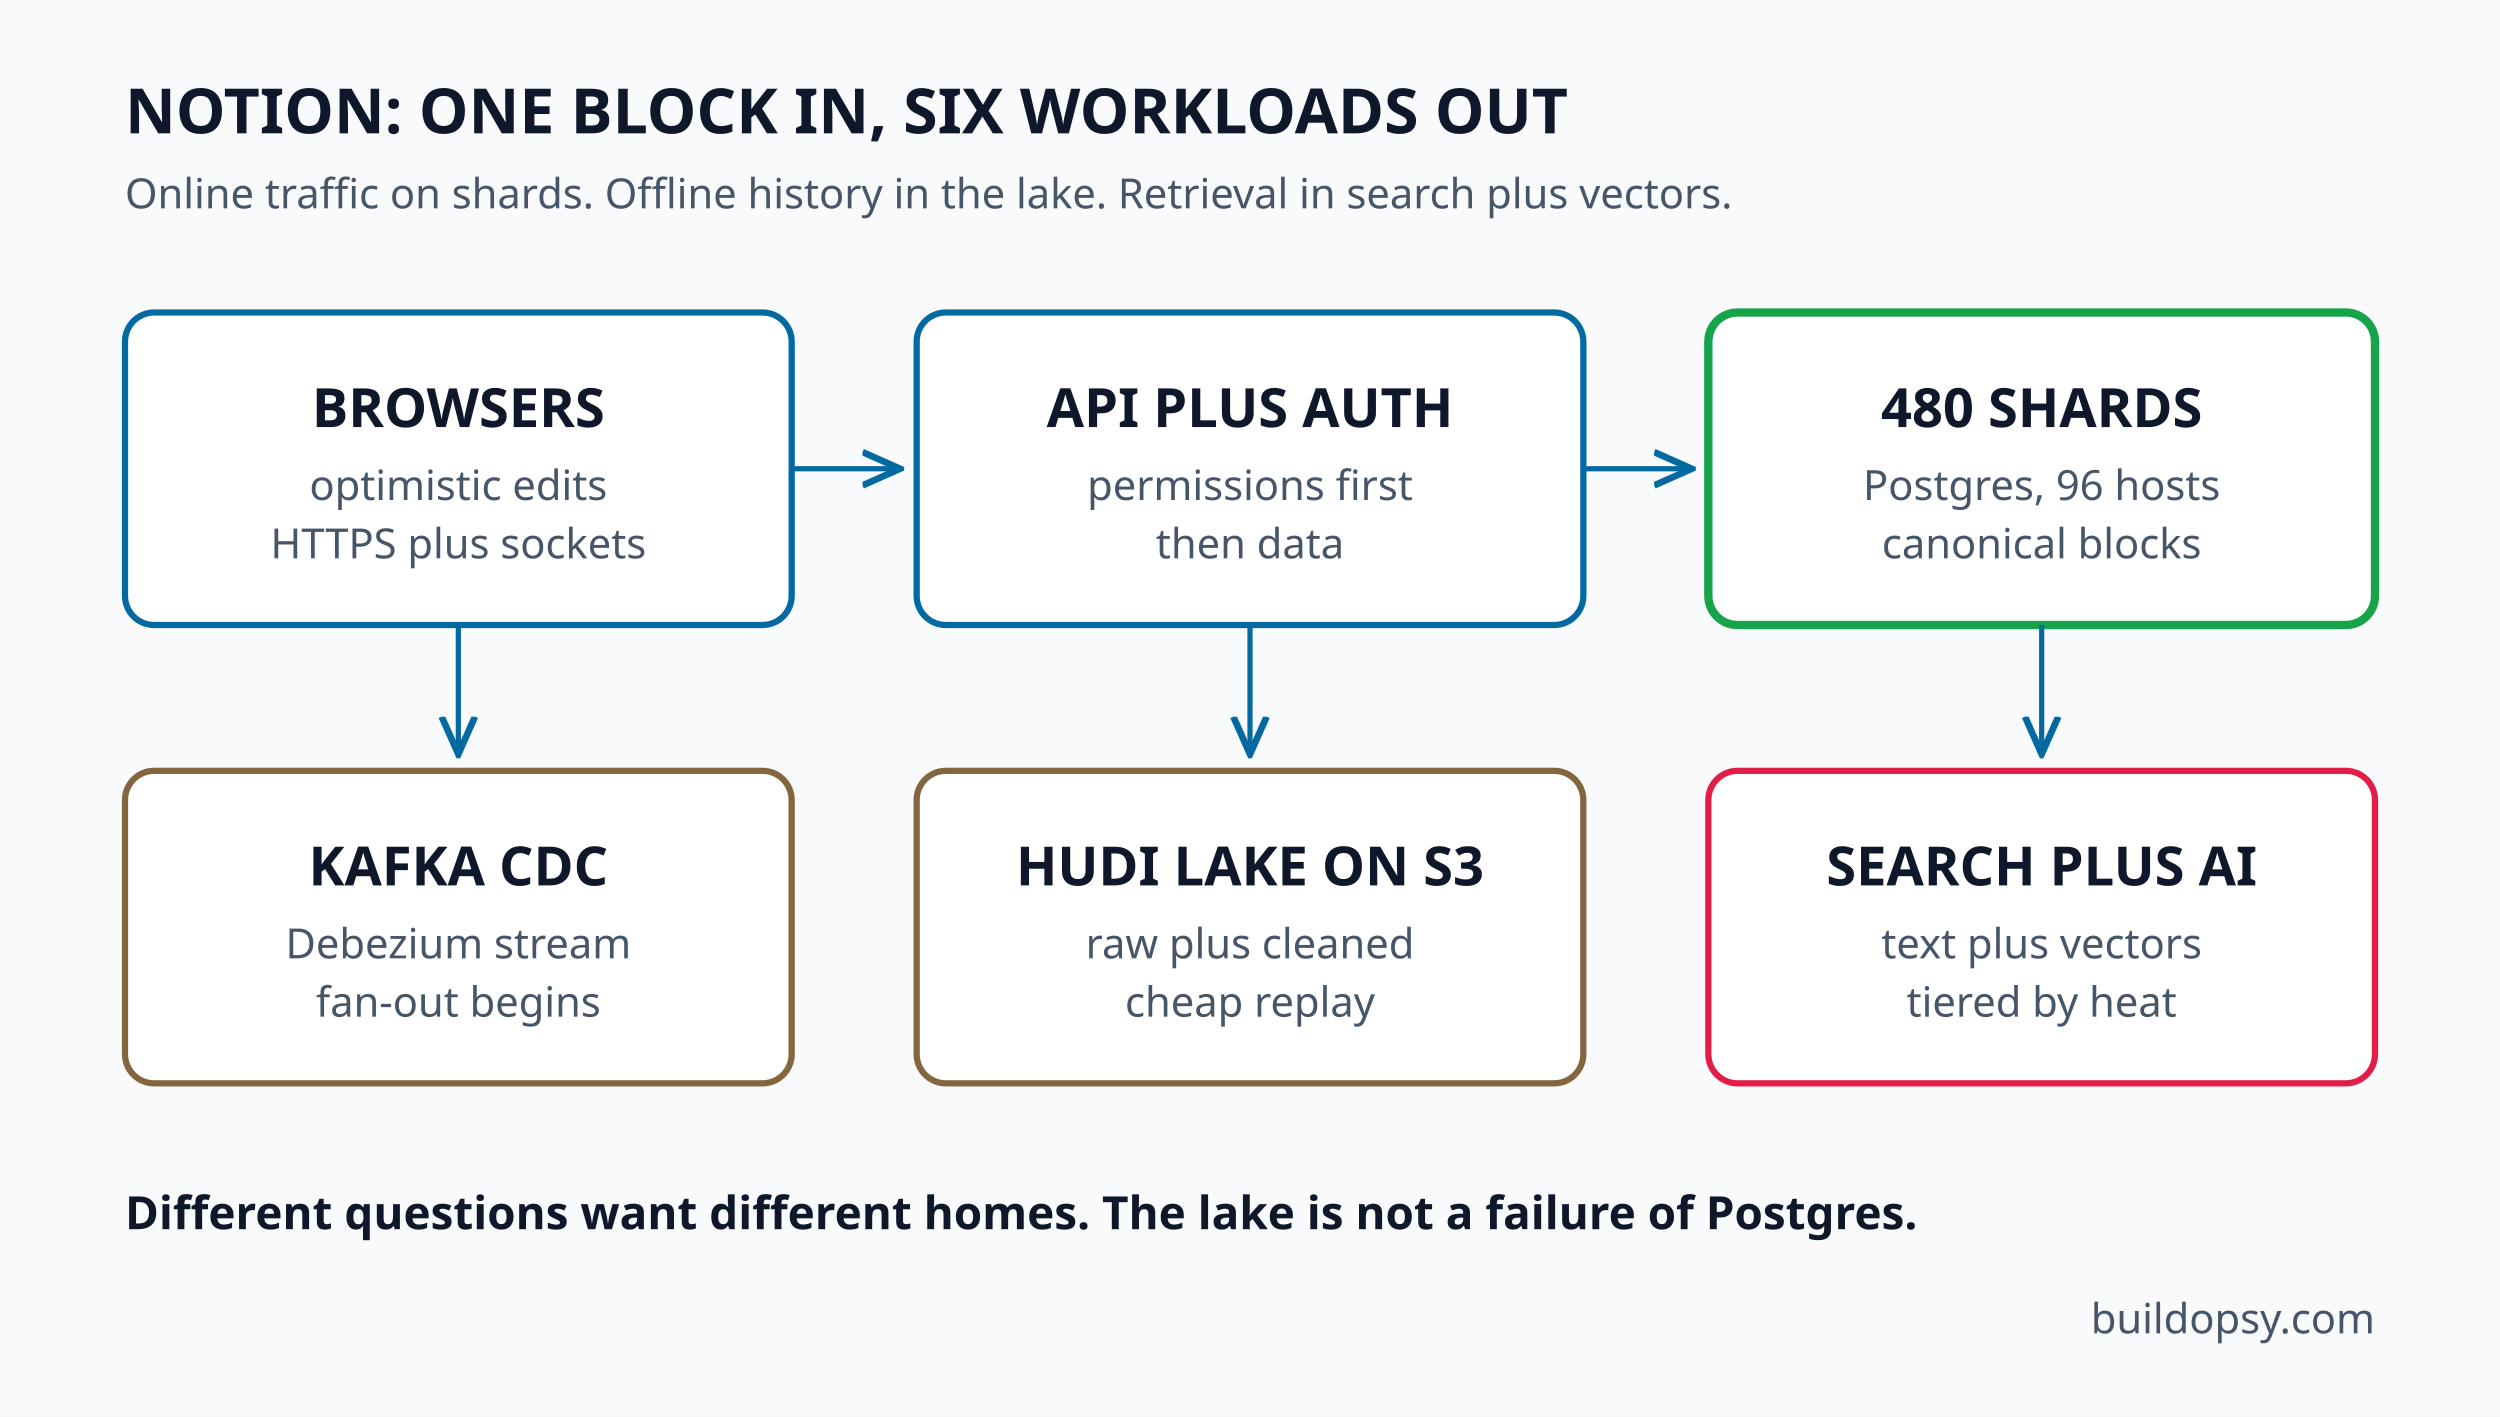
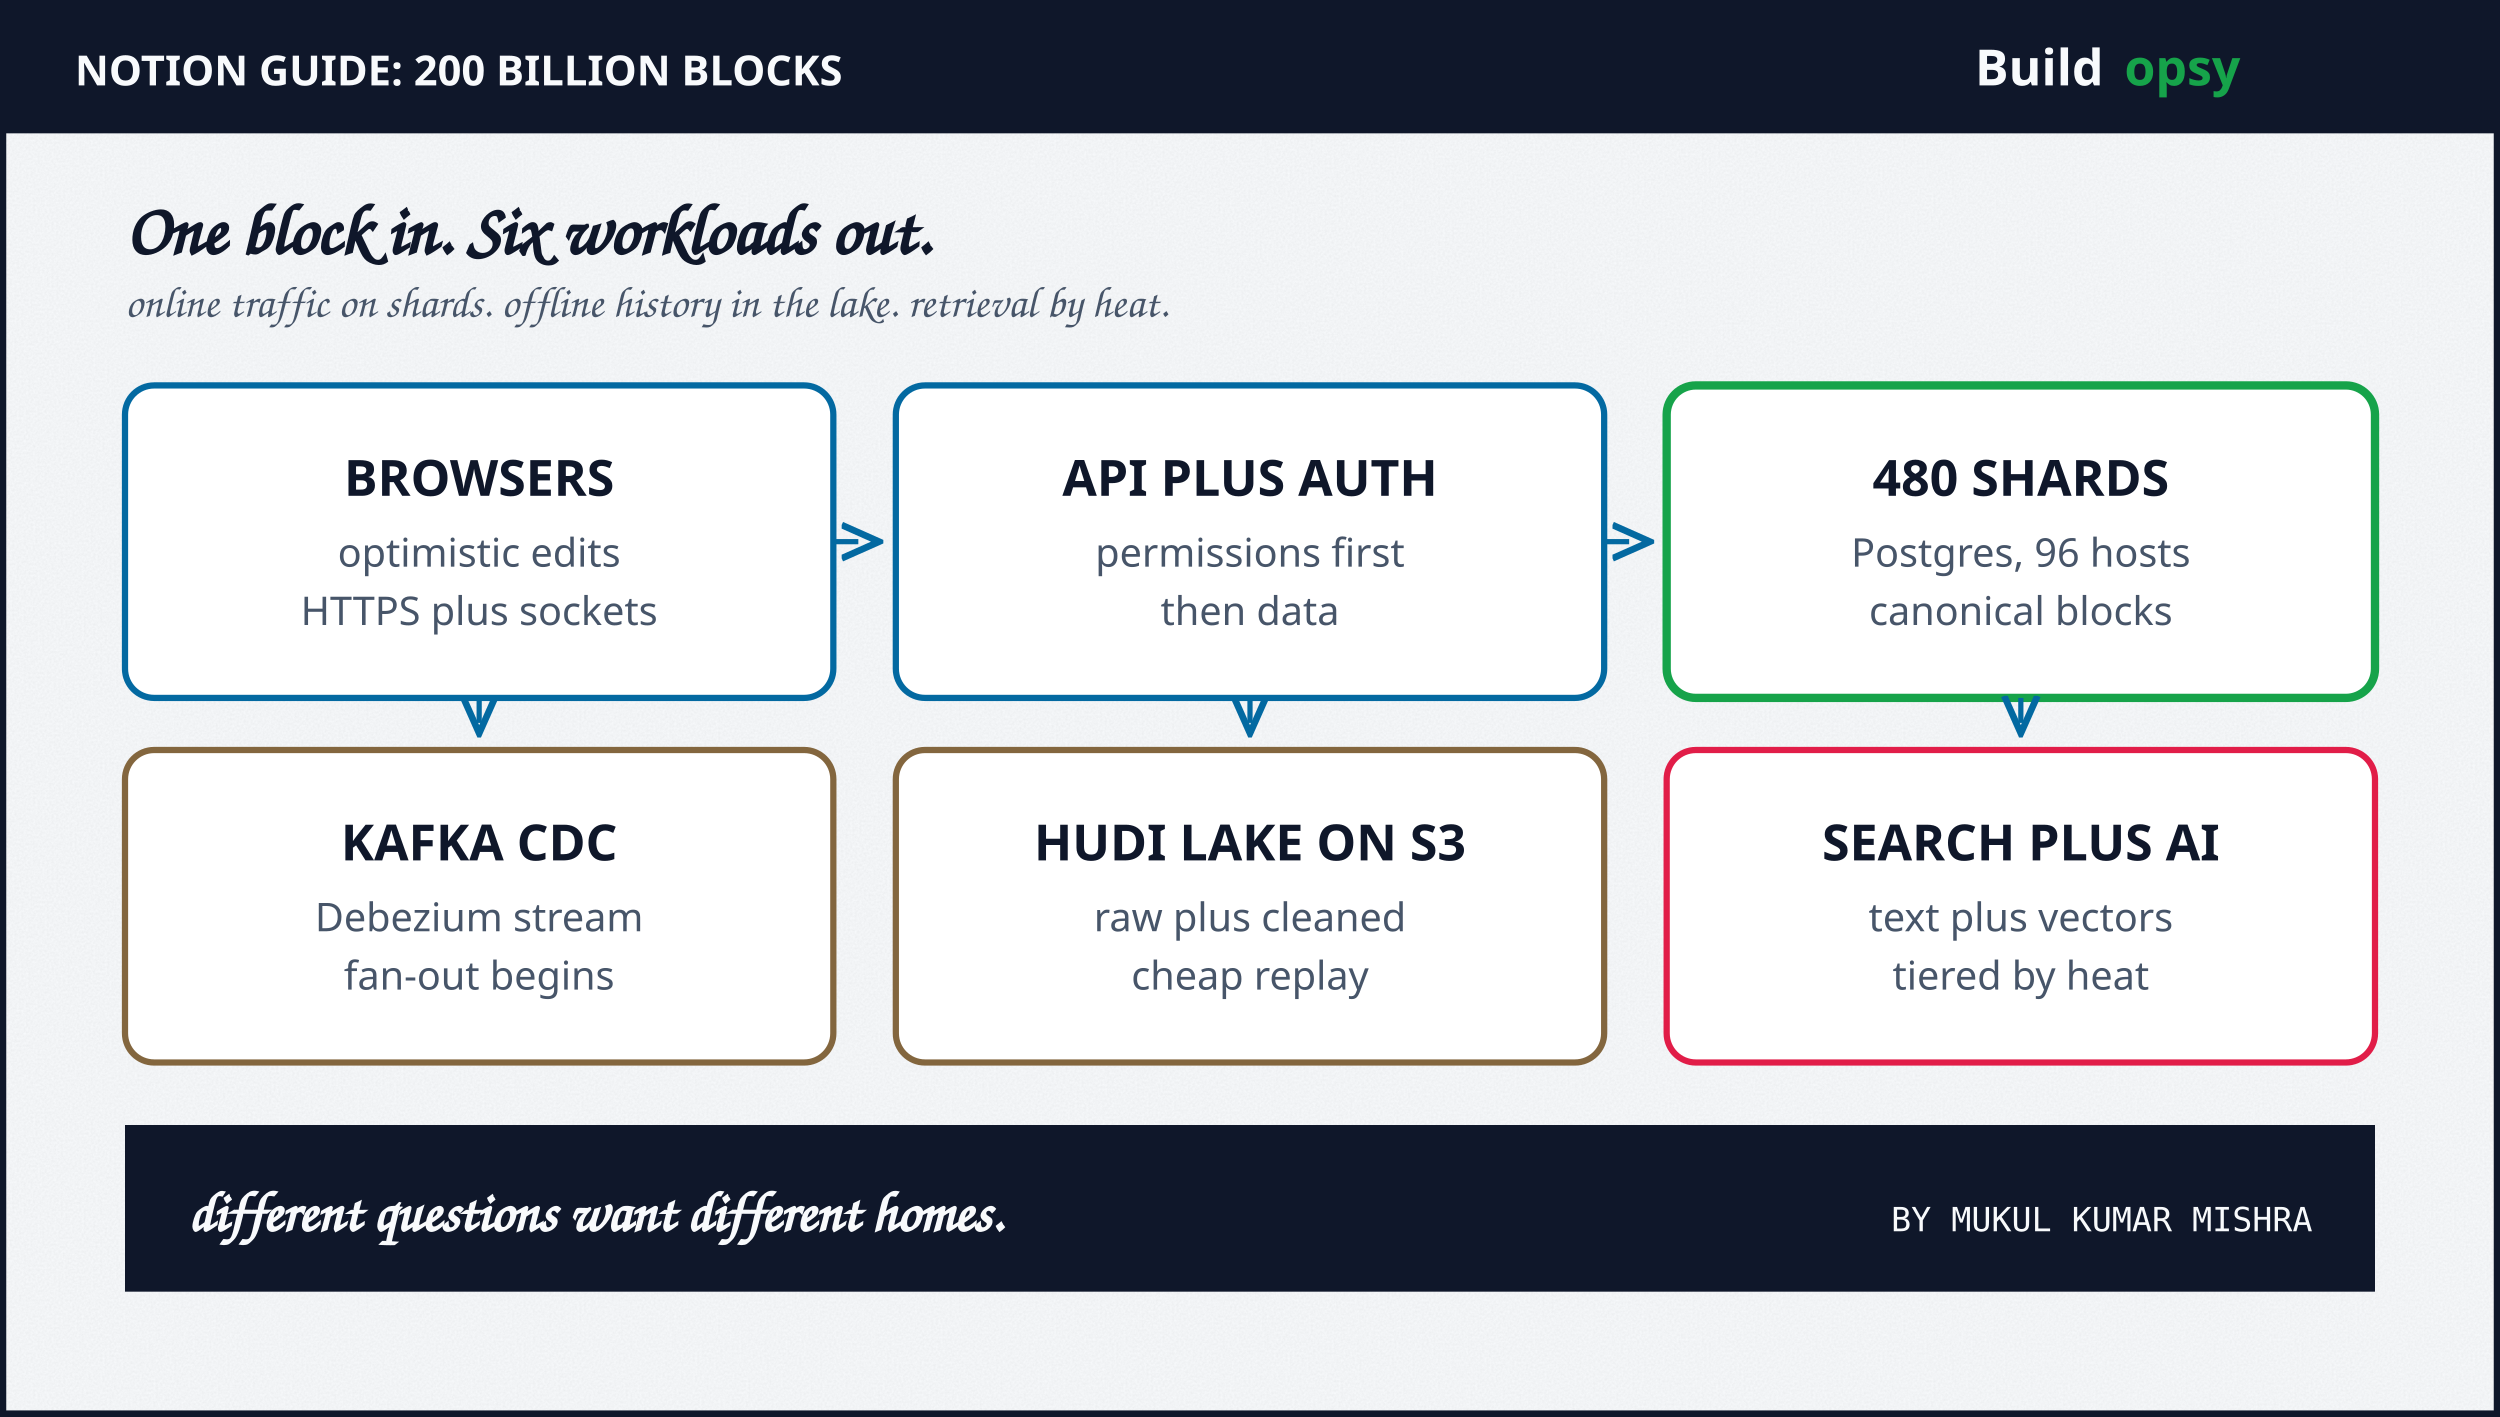
- <svg xmlns="http://www.w3.org/2000/svg" width="1200" height="680" viewBox="0 0 1200 680" role="img" aria-label="Notion system design diagram">
+ <svg xmlns="http://www.w3.org/2000/svg" width="1200" height="680" viewBox="0 0 1200 680" role="img" aria-label="Notion system design diagram showing clients, API, Postgres shards, Kafka CDC, Hudi lake plus search">
  <defs>
-     <marker id="arr2" viewBox="0 0 10 10" refX="9" refY="5" markerWidth="8" markerHeight="8" orient="auto-start-reverse">
+     <filter id="grainN" x="0" y="0" width="100%" height="100%">
+       <feTurbulence type="fractalNoise" baseFrequency="0.9" numOctaves="2" seed="44" result="n" />
+       <feColorMatrix in="n" type="matrix" values="0 0 0 0 0 0 0 0 0 0 0 0 0 0 0 0 0 0 0.05 0" />
+     </filter>
+     <marker id="arrN" viewBox="0 0 10 10" refX="9" refY="5" markerWidth="8" markerHeight="8" orient="auto-start-reverse">
      <path d="M 0 1 L 9 5 L 0 9" fill="none" stroke="#0369a1" stroke-width="1.6" />
    </marker>
+     <style>.flowN{stroke-dasharray:12 9;animation:antsN 0.9s linear infinite}@keyframes antsN{to{stroke-dashoffset:-21}}@media (prefers-reduced-motion:reduce){.flowN{animation:none}}</style>
  </defs>
  <rect x="0" y="0" width="1200" height="680" fill="#f8fafc" />
-   <text x="60" y="64" font-family="sans-serif" font-size="30" font-weight="bold" fill="#0f172a">NOTION: ONE BLOCK IN, SIX WORKLOADS OUT</text>
-   <text x="60" y="100" font-family="sans-serif" font-size="20" fill="#475569">Online traffic on shards. Offline history in the lake. Retrieval in search plus vectors.</text>
-   <g font-family="sans-serif" text-anchor="middle">
-     <rect x="60" y="150" width="320" height="150" rx="14" fill="#ffffff" stroke="#0369a1" stroke-width="3" />
-     <text x="220" y="205" font-size="26" font-weight="bold" fill="#0f172a">BROWSERS</text>
-     <text x="220" y="240" font-size="20" fill="#475569">optimistic edits</text>
-     <text x="220" y="268" font-size="20" fill="#475569">HTTPS plus sockets</text>
-     <rect x="440" y="150" width="320" height="150" rx="14" fill="#ffffff" stroke="#0369a1" stroke-width="3" />
-     <text x="600" y="205" font-size="26" font-weight="bold" fill="#0f172a">API PLUS AUTH</text>
-     <text x="600" y="240" font-size="20" fill="#475569">permissions first</text>
-     <text x="600" y="268" font-size="20" fill="#475569">then data</text>
-     <rect x="820" y="150" width="320" height="150" rx="14" fill="#ffffff" stroke="#16a34a" stroke-width="4" />
-     <text x="980" y="205" font-size="26" font-weight="bold" fill="#0f172a">480 SHARDS</text>
-     <text x="980" y="240" font-size="20" fill="#475569">Postgres, 96 hosts</text>
-     <text x="980" y="268" font-size="20" fill="#475569">canonical blocks</text>
-     <rect x="60" y="370" width="320" height="150" rx="14" fill="#ffffff" stroke="#83663e" stroke-width="3" />
-     <text x="220" y="425" font-size="26" font-weight="bold" fill="#0f172a">KAFKA CDC</text>
-     <text x="220" y="460" font-size="20" fill="#475569">Debezium stream</text>
-     <text x="220" y="488" font-size="20" fill="#475569">fan-out begins</text>
-     <rect x="440" y="370" width="320" height="150" rx="14" fill="#ffffff" stroke="#83663e" stroke-width="3" />
-     <text x="600" y="425" font-size="26" font-weight="bold" fill="#0f172a">HUDI LAKE ON S3</text>
-     <text x="600" y="460" font-size="20" fill="#475569">raw plus cleaned</text>
-     <text x="600" y="488" font-size="20" fill="#475569">cheap replay</text>
-     <rect x="820" y="370" width="320" height="150" rx="14" fill="#ffffff" stroke="#e11d48" stroke-width="3" />
-     <text x="980" y="425" font-size="26" font-weight="bold" fill="#0f172a">SEARCH PLUS AI</text>
-     <text x="980" y="460" font-size="20" fill="#475569">text plus vectors</text>
-     <text x="980" y="488" font-size="20" fill="#475569">tiered by heat</text>
+   <rect x="0" y="0" width="1200" height="680" fill="#f8fafc" filter="url(#grainN)" />
+   <rect x="0" y="0" width="1200" height="680" fill="none" stroke="#0f172a" stroke-width="6" />
+   <rect x="0" y="0" width="1200" height="64" fill="#0f172a" />
+   <text x="36" y="41" font-family="Sora, 'Segoe UI', Verdana, sans-serif" font-size="20" font-weight="bold" fill="#f8fafc">NOTION GUIDE: 200 BILLION BLOCKS</text>
+   <text x="948" y="41" font-family="Sora, 'Segoe UI', Verdana, sans-serif" font-size="24" font-weight="bold" fill="#f8fafc">Build<tspan dx="10" fill="#16a34a">opsy</tspan>
+   </text>
+   <text x="60" y="122" font-family="'Segoe Script','Segoe Print','Comic Sans MS','Chalkboard SE',cursive" font-size="34" font-weight="bold" fill="#0f172a">One block in. Six workloads out.</text>
+   <text x="60" y="152" font-family="'Segoe Script','Segoe Print','Comic Sans MS','Chalkboard SE',cursive" font-size="21" font-style="italic" fill="#475569">online traffic on shards. offline history in the lake. retrieval by heat.</text>
+   <g font-family="Sora, 'Segoe UI', Verdana, sans-serif" text-anchor="middle">
+     <rect x="60" y="185" width="340" height="150" rx="14" fill="#ffffff" stroke="#0369a1" stroke-width="3" />
+     <text x="230" y="238" font-size="24" font-weight="bold" fill="#0f172a">BROWSERS</text>
+     <text x="230" y="272" font-size="19" fill="#475569">optimistic edits</text>
+     <text x="230" y="300" font-size="19" fill="#475569">HTTPS plus sockets</text>
+     <rect x="430" y="185" width="340" height="150" rx="14" fill="#ffffff" stroke="#0369a1" stroke-width="3" />
+     <text x="600" y="238" font-size="24" font-weight="bold" fill="#0f172a">API PLUS AUTH</text>
+     <text x="600" y="272" font-size="19" fill="#475569">permissions first</text>
+     <text x="600" y="300" font-size="19" fill="#475569">then data</text>
+     <rect x="800" y="185" width="340" height="150" rx="14" fill="#ffffff" stroke="#16a34a" stroke-width="4" />
+     <text x="970" y="238" font-size="24" font-weight="bold" fill="#0f172a">480 SHARDS</text>
+     <text x="970" y="272" font-size="19" fill="#475569">Postgres, 96 hosts</text>
+     <text x="970" y="300" font-size="19" fill="#475569">canonical blocks</text>
+     <rect x="60" y="360" width="340" height="150" rx="14" fill="#ffffff" stroke="#83663e" stroke-width="3" />
+     <text x="230" y="413" font-size="24" font-weight="bold" fill="#0f172a">KAFKA CDC</text>
+     <text x="230" y="447" font-size="19" fill="#475569">Debezium stream</text>
+     <text x="230" y="475" font-size="19" fill="#475569">fan-out begins</text>
+     <rect x="430" y="360" width="340" height="150" rx="14" fill="#ffffff" stroke="#83663e" stroke-width="3" />
+     <text x="600" y="413" font-size="24" font-weight="bold" fill="#0f172a">HUDI LAKE ON S3</text>
+     <text x="600" y="447" font-size="19" fill="#475569">raw plus cleaned</text>
+     <text x="600" y="475" font-size="19" fill="#475569">cheap replay</text>
+     <rect x="800" y="360" width="340" height="150" rx="14" fill="#ffffff" stroke="#e11d48" stroke-width="3" />
+     <text x="970" y="413" font-size="24" font-weight="bold" fill="#0f172a">SEARCH PLUS AI</text>
+     <text x="970" y="447" font-size="19" fill="#475569">text plus vectors</text>
+     <text x="970" y="475" font-size="19" fill="#475569">tiered by heat</text>
  </g>
-   <g stroke="#0369a1" stroke-width="2.5">
-     <line x1="380" y1="225" x2="432" y2="225" marker-end="url(#arr2)" />
-     <line x1="760" y1="225" x2="812" y2="225" marker-end="url(#arr2)" />
-     <line x1="980" y1="300" x2="980" y2="362" marker-end="url(#arr2)" />
-     <line x1="220" y1="300" x2="220" y2="362" marker-end="url(#arr2)" />
-     <line x1="600" y1="300" x2="600" y2="362" marker-end="url(#arr2)" />
+   <g stroke="#0369a1" stroke-width="2.5" fill="none">
+     <line class="flowN" x1="400" y1="260" x2="422" y2="260" marker-end="url(#arrN)" />
+     <line class="flowN" x1="770" y1="260" x2="792" y2="260" marker-end="url(#arrN)" />
+     <line class="flowN" x1="970" y1="335" x2="970" y2="352" marker-end="url(#arrN)" />
+     <line class="flowN" x1="230" y1="335" x2="230" y2="352" marker-end="url(#arrN)" />
+     <line class="flowN" x1="600" y1="335" x2="600" y2="352" marker-end="url(#arrN)" />
  </g>
-   <text x="60" y="590" font-family="sans-serif" font-size="22" font-weight="bold" fill="#0f172a">Different questions want different homes. The lake is not a failure of Postgres.</text>
-   <text x="1140" y="640" font-family="sans-serif" font-size="20" fill="#475569" text-anchor="end">buildopsy.com</text>
+   <rect x="60" y="540" width="1080" height="80" fill="#0f172a" />
+   <text x="90" y="591" font-family="'Segoe Script','Segoe Print','Comic Sans MS','Chalkboard SE',cursive" font-size="27" font-weight="bold" fill="#f8fafc">different questions want different homes.</text>
+   <text x="1110" y="591" text-anchor="end" font-family="monospace" font-size="16" fill="#f8fafc">BY MUKUL KUMAR MISHRA</text>
</svg>
